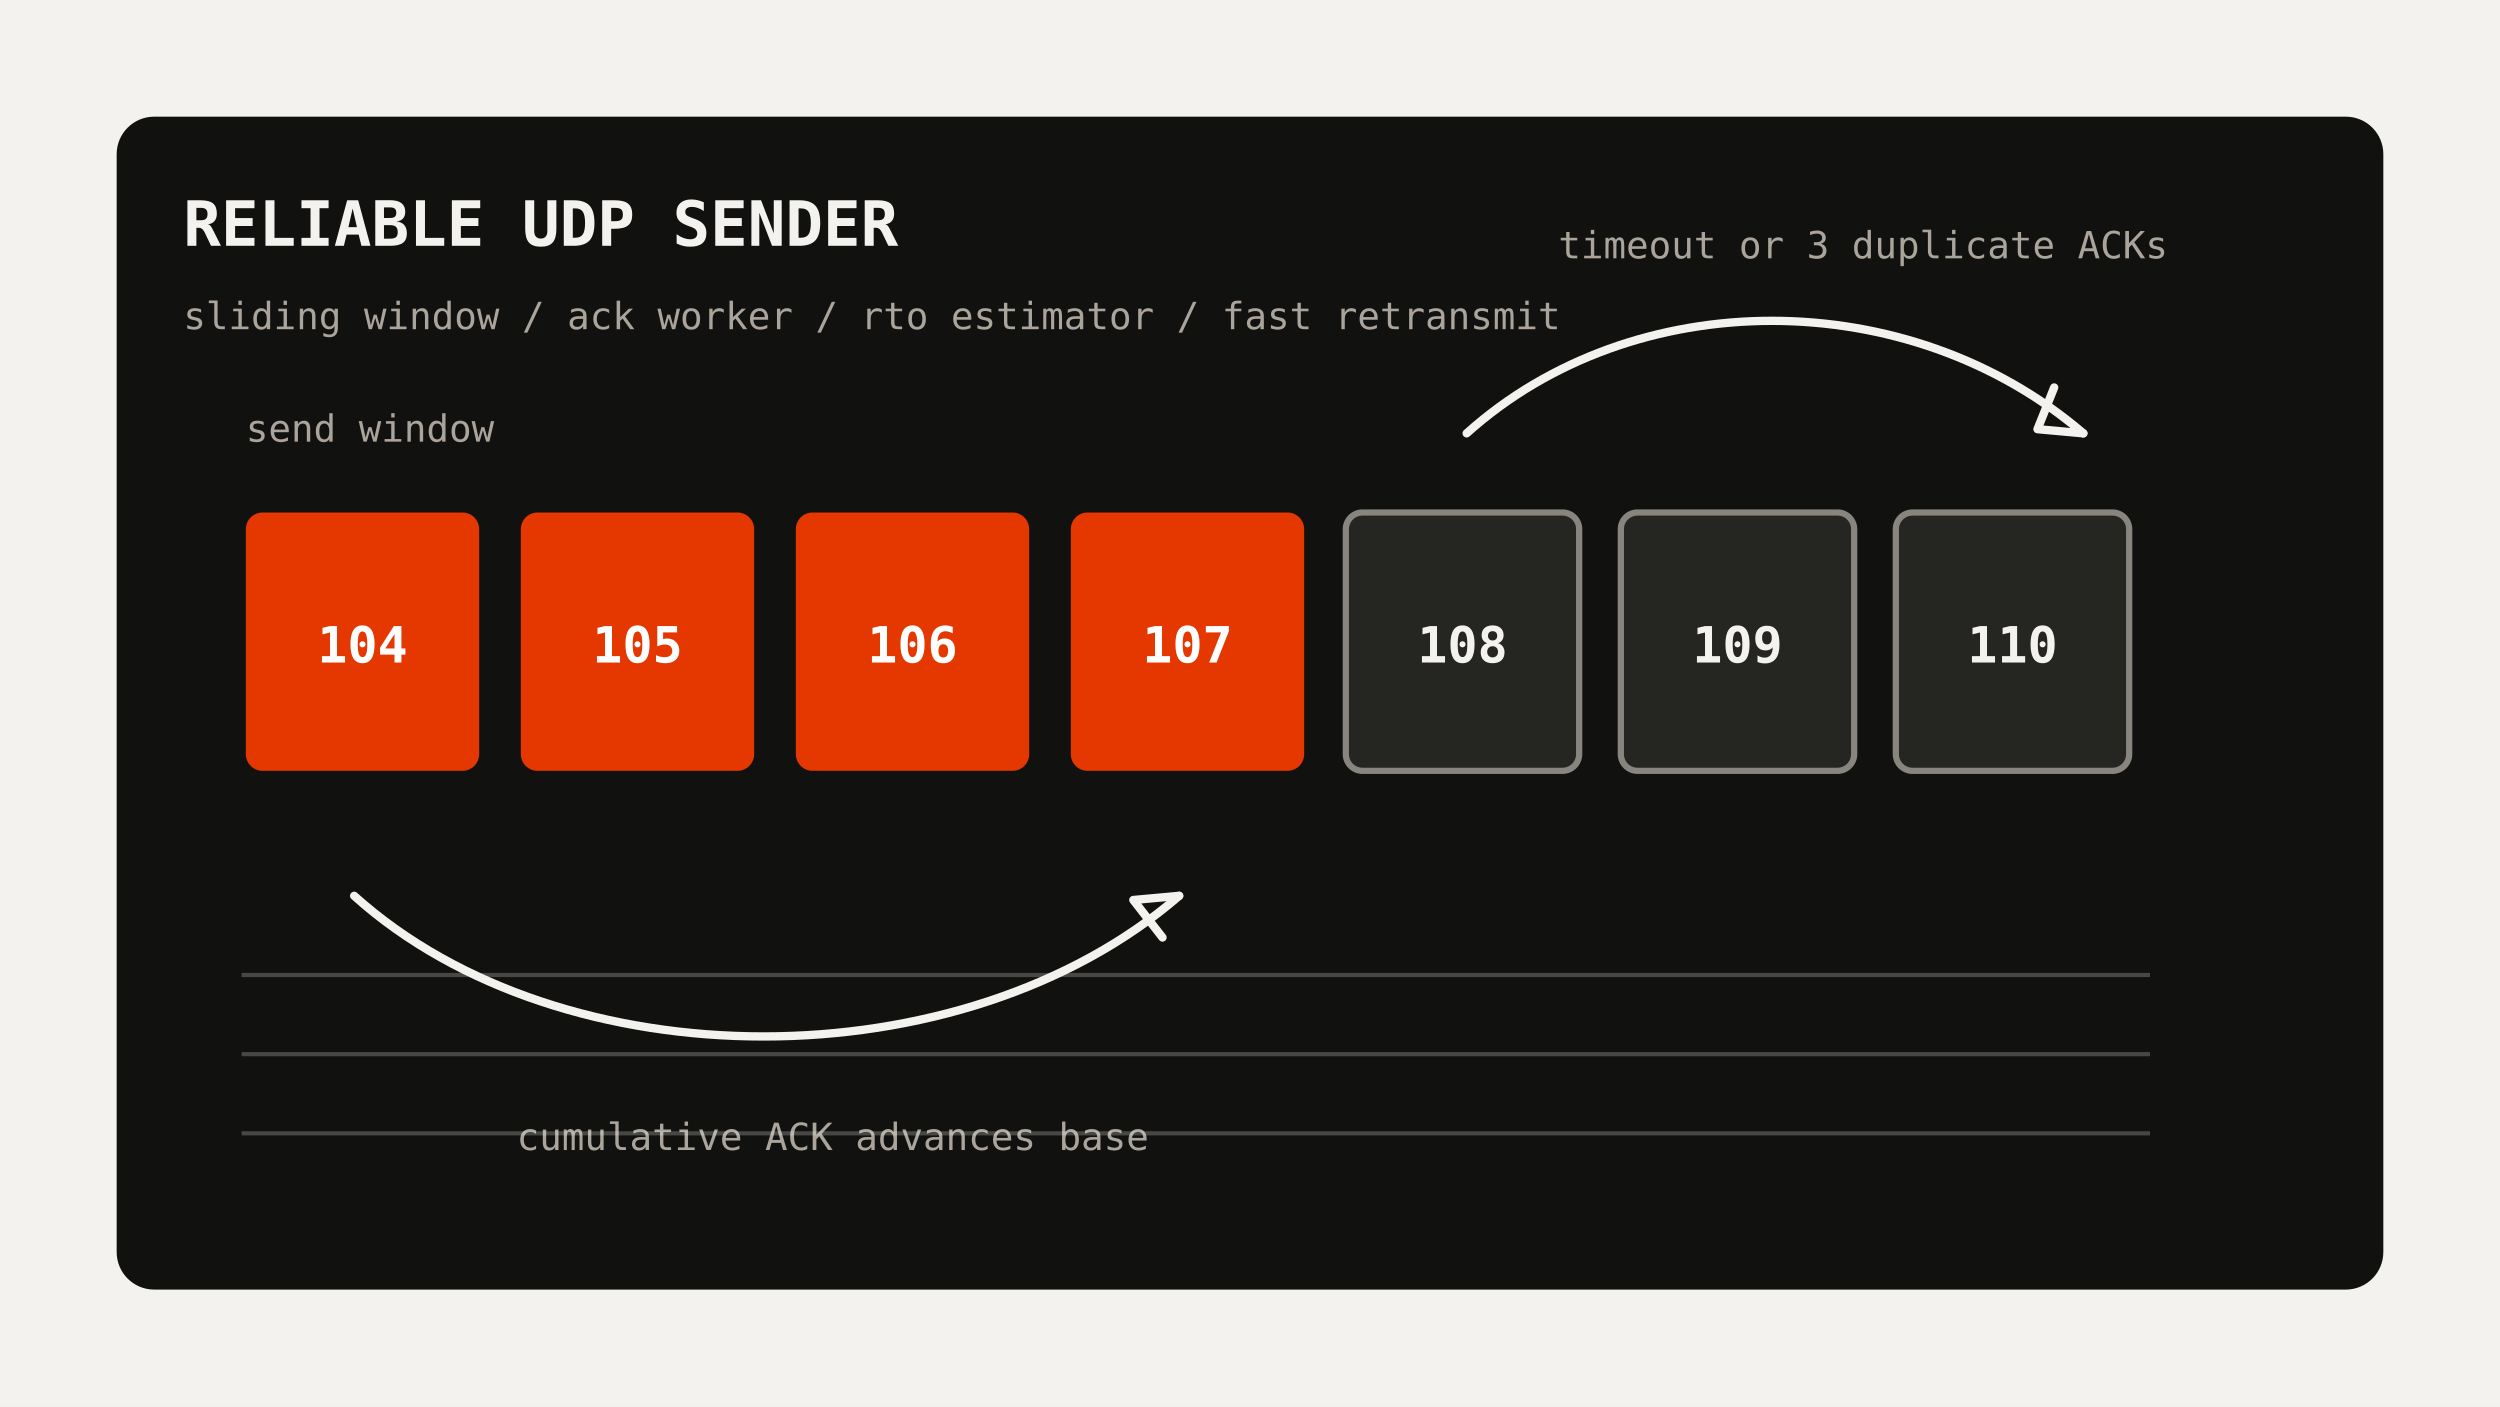
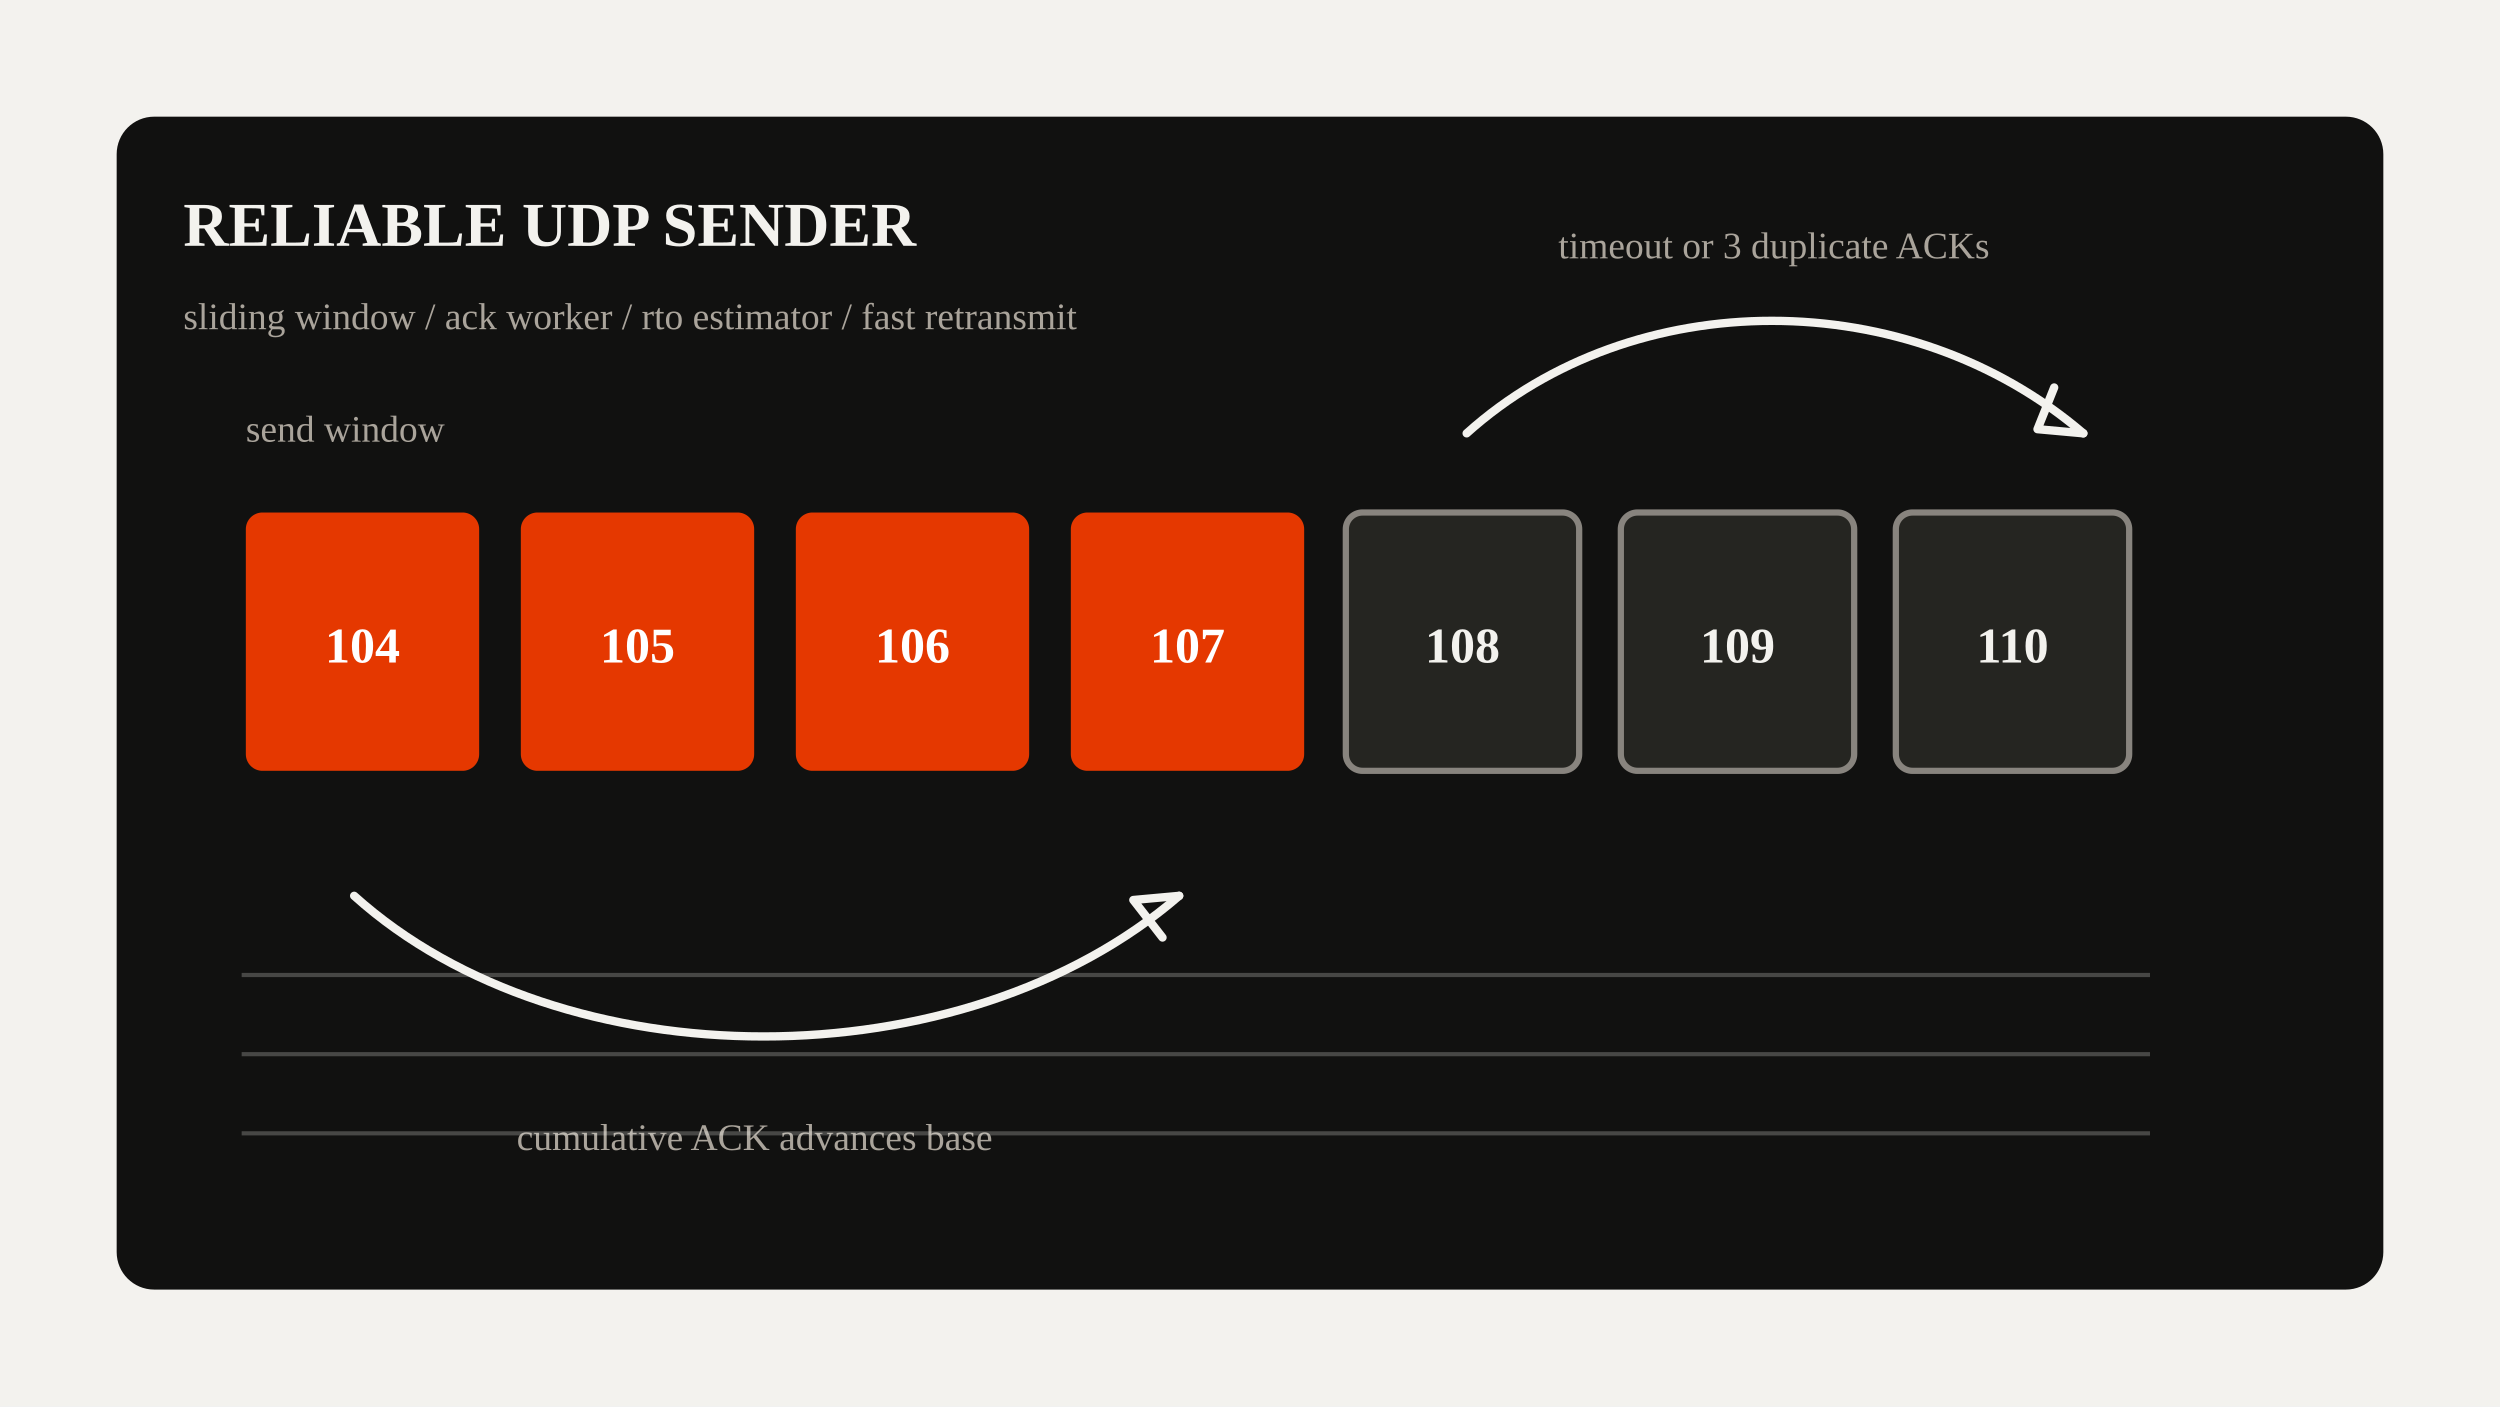
<svg xmlns="http://www.w3.org/2000/svg" viewBox="0 0 1200 675" role="img" aria-labelledby="title desc">
  <rect width="1200" height="675" fill="#f3f2ee" />
  <rect x="56" y="56" width="1088" height="563" rx="18" fill="#111110" />
-   <g font-family="IBM Plex Mono, Menlo, monospace">
+   <g font-family="Times New Roman, Times, serif">
    <text x="88" y="118" font-size="30" font-weight="700" fill="#f3f2ee">RELIABLE UDP SENDER</text>
    <text x="88" y="158" font-size="18" fill="#aaa49b">sliding window / ack worker / rto estimator / fast retransmit</text>
  </g>
  <g transform="translate(118 246)">
    <rect x="0" y="0" width="112" height="124" rx="8" fill="#e53800" />
    <rect x="132" y="0" width="112" height="124" rx="8" fill="#e53800" />
    <rect x="264" y="0" width="112" height="124" rx="8" fill="#e53800" />
    <rect x="396" y="0" width="112" height="124" rx="8" fill="#e53800" />
    <rect x="528" y="0" width="112" height="124" rx="8" fill="#252521" stroke="#88847e" stroke-width="3" />
    <rect x="660" y="0" width="112" height="124" rx="8" fill="#252521" stroke="#88847e" stroke-width="3" />
    <rect x="792" y="0" width="112" height="124" rx="8" fill="#252521" stroke="#88847e" stroke-width="3" />
  </g>
-   <g font-family="IBM Plex Mono, Menlo, monospace" font-size="24" font-weight="700" text-anchor="middle">
+   <g font-family="Times New Roman, Times, serif" font-size="24" font-weight="700" text-anchor="middle">
    <text x="174" y="318" fill="#fff">104</text>
    <text x="306" y="318" fill="#fff">105</text>
    <text x="438" y="318" fill="#fff">106</text>
    <text x="570" y="318" fill="#fff">107</text>
    <text x="702" y="318" fill="#f3f2ee">108</text>
    <text x="834" y="318" fill="#f3f2ee">109</text>
    <text x="966" y="318" fill="#f3f2ee">110</text>
  </g>
  <g stroke="#f3f2ee" stroke-width="4" fill="none" stroke-linecap="round" stroke-linejoin="round">
    <path d="M170 430 C270 520, 462 520, 566 430" />
    <path d="M566 430 l-22 2 l14 18" />
    <path d="M704 208 C784 136, 916 136, 1000 208" />
    <path d="M1000 208 l-22 -2 l8 -20" />
  </g>
-   <g font-family="IBM Plex Mono, Menlo, monospace" font-size="18" fill="#aaa49b">
+   <g font-family="Times New Roman, Times, serif" font-size="18" fill="#aaa49b">
    <text x="248" y="552">cumulative ACK advances base</text>
    <text x="748" y="124">timeout or 3 duplicate ACKs</text>
    <text x="118" y="212">send window</text>
  </g>
  <g opacity=".24" stroke="#f3f2ee" stroke-width="2">
    <path d="M116 468H1032" />
    <path d="M116 506H1032" />
    <path d="M116 544H1032" />
  </g>
</svg>
